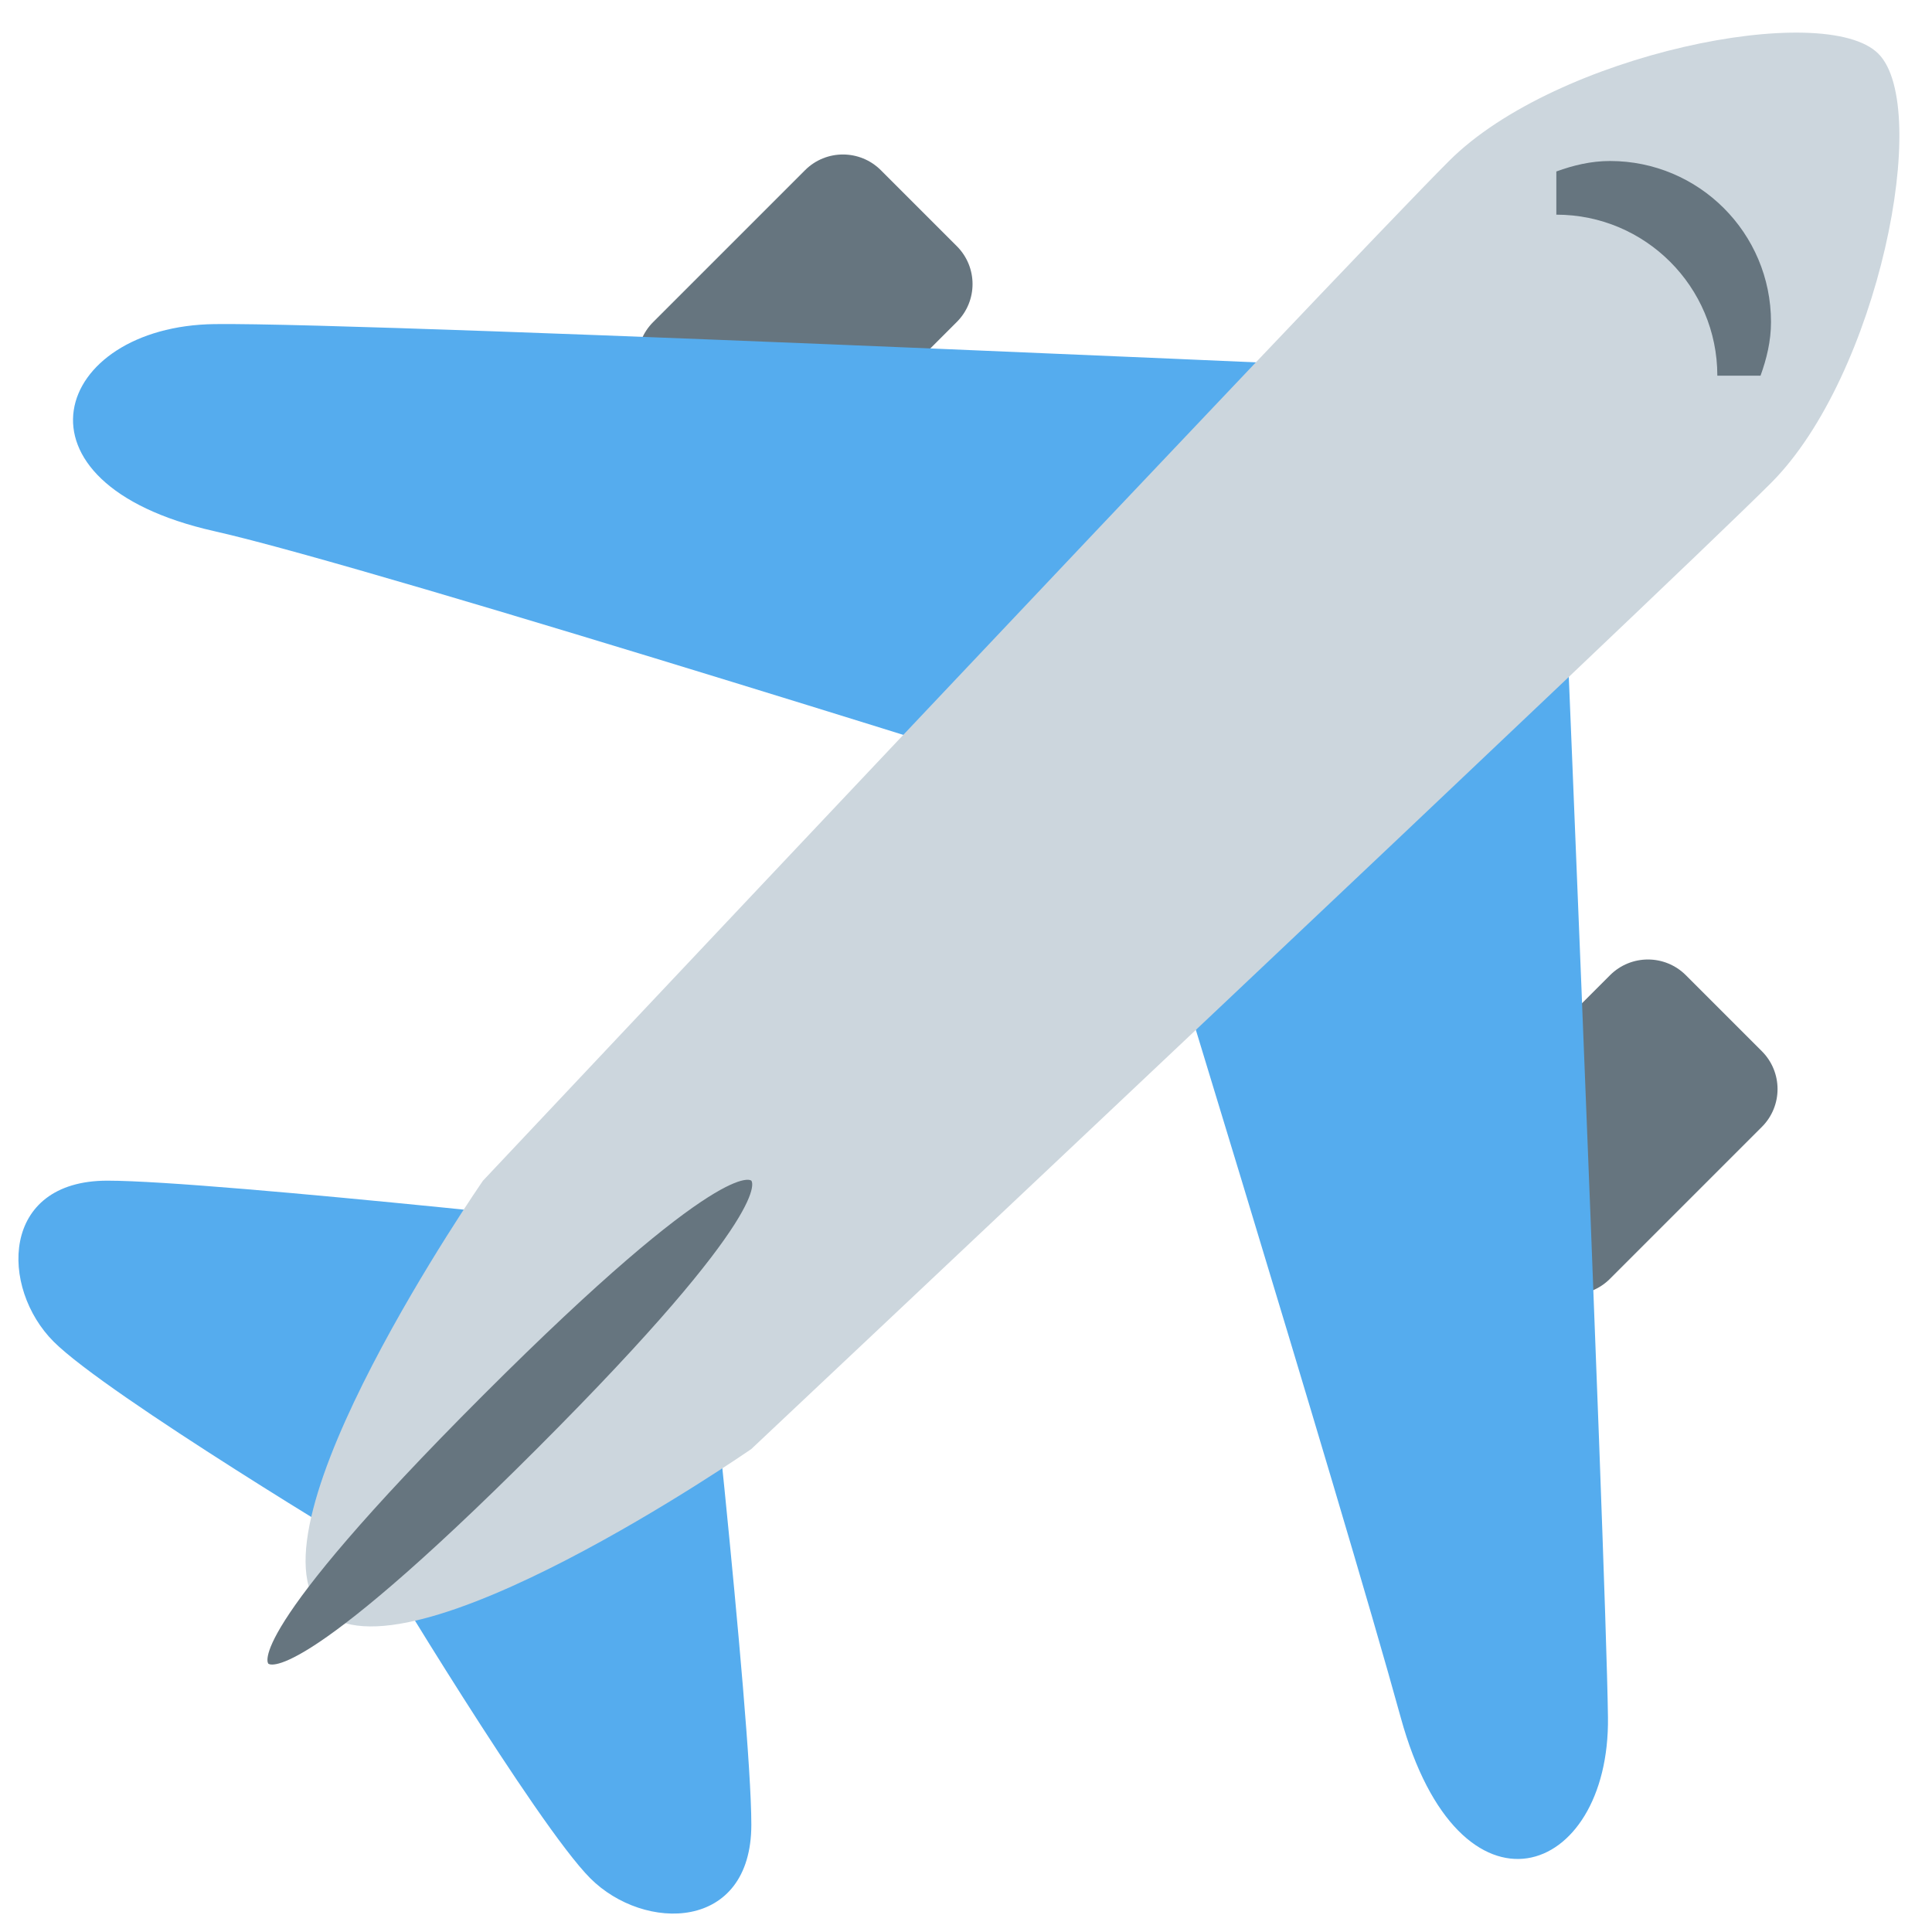
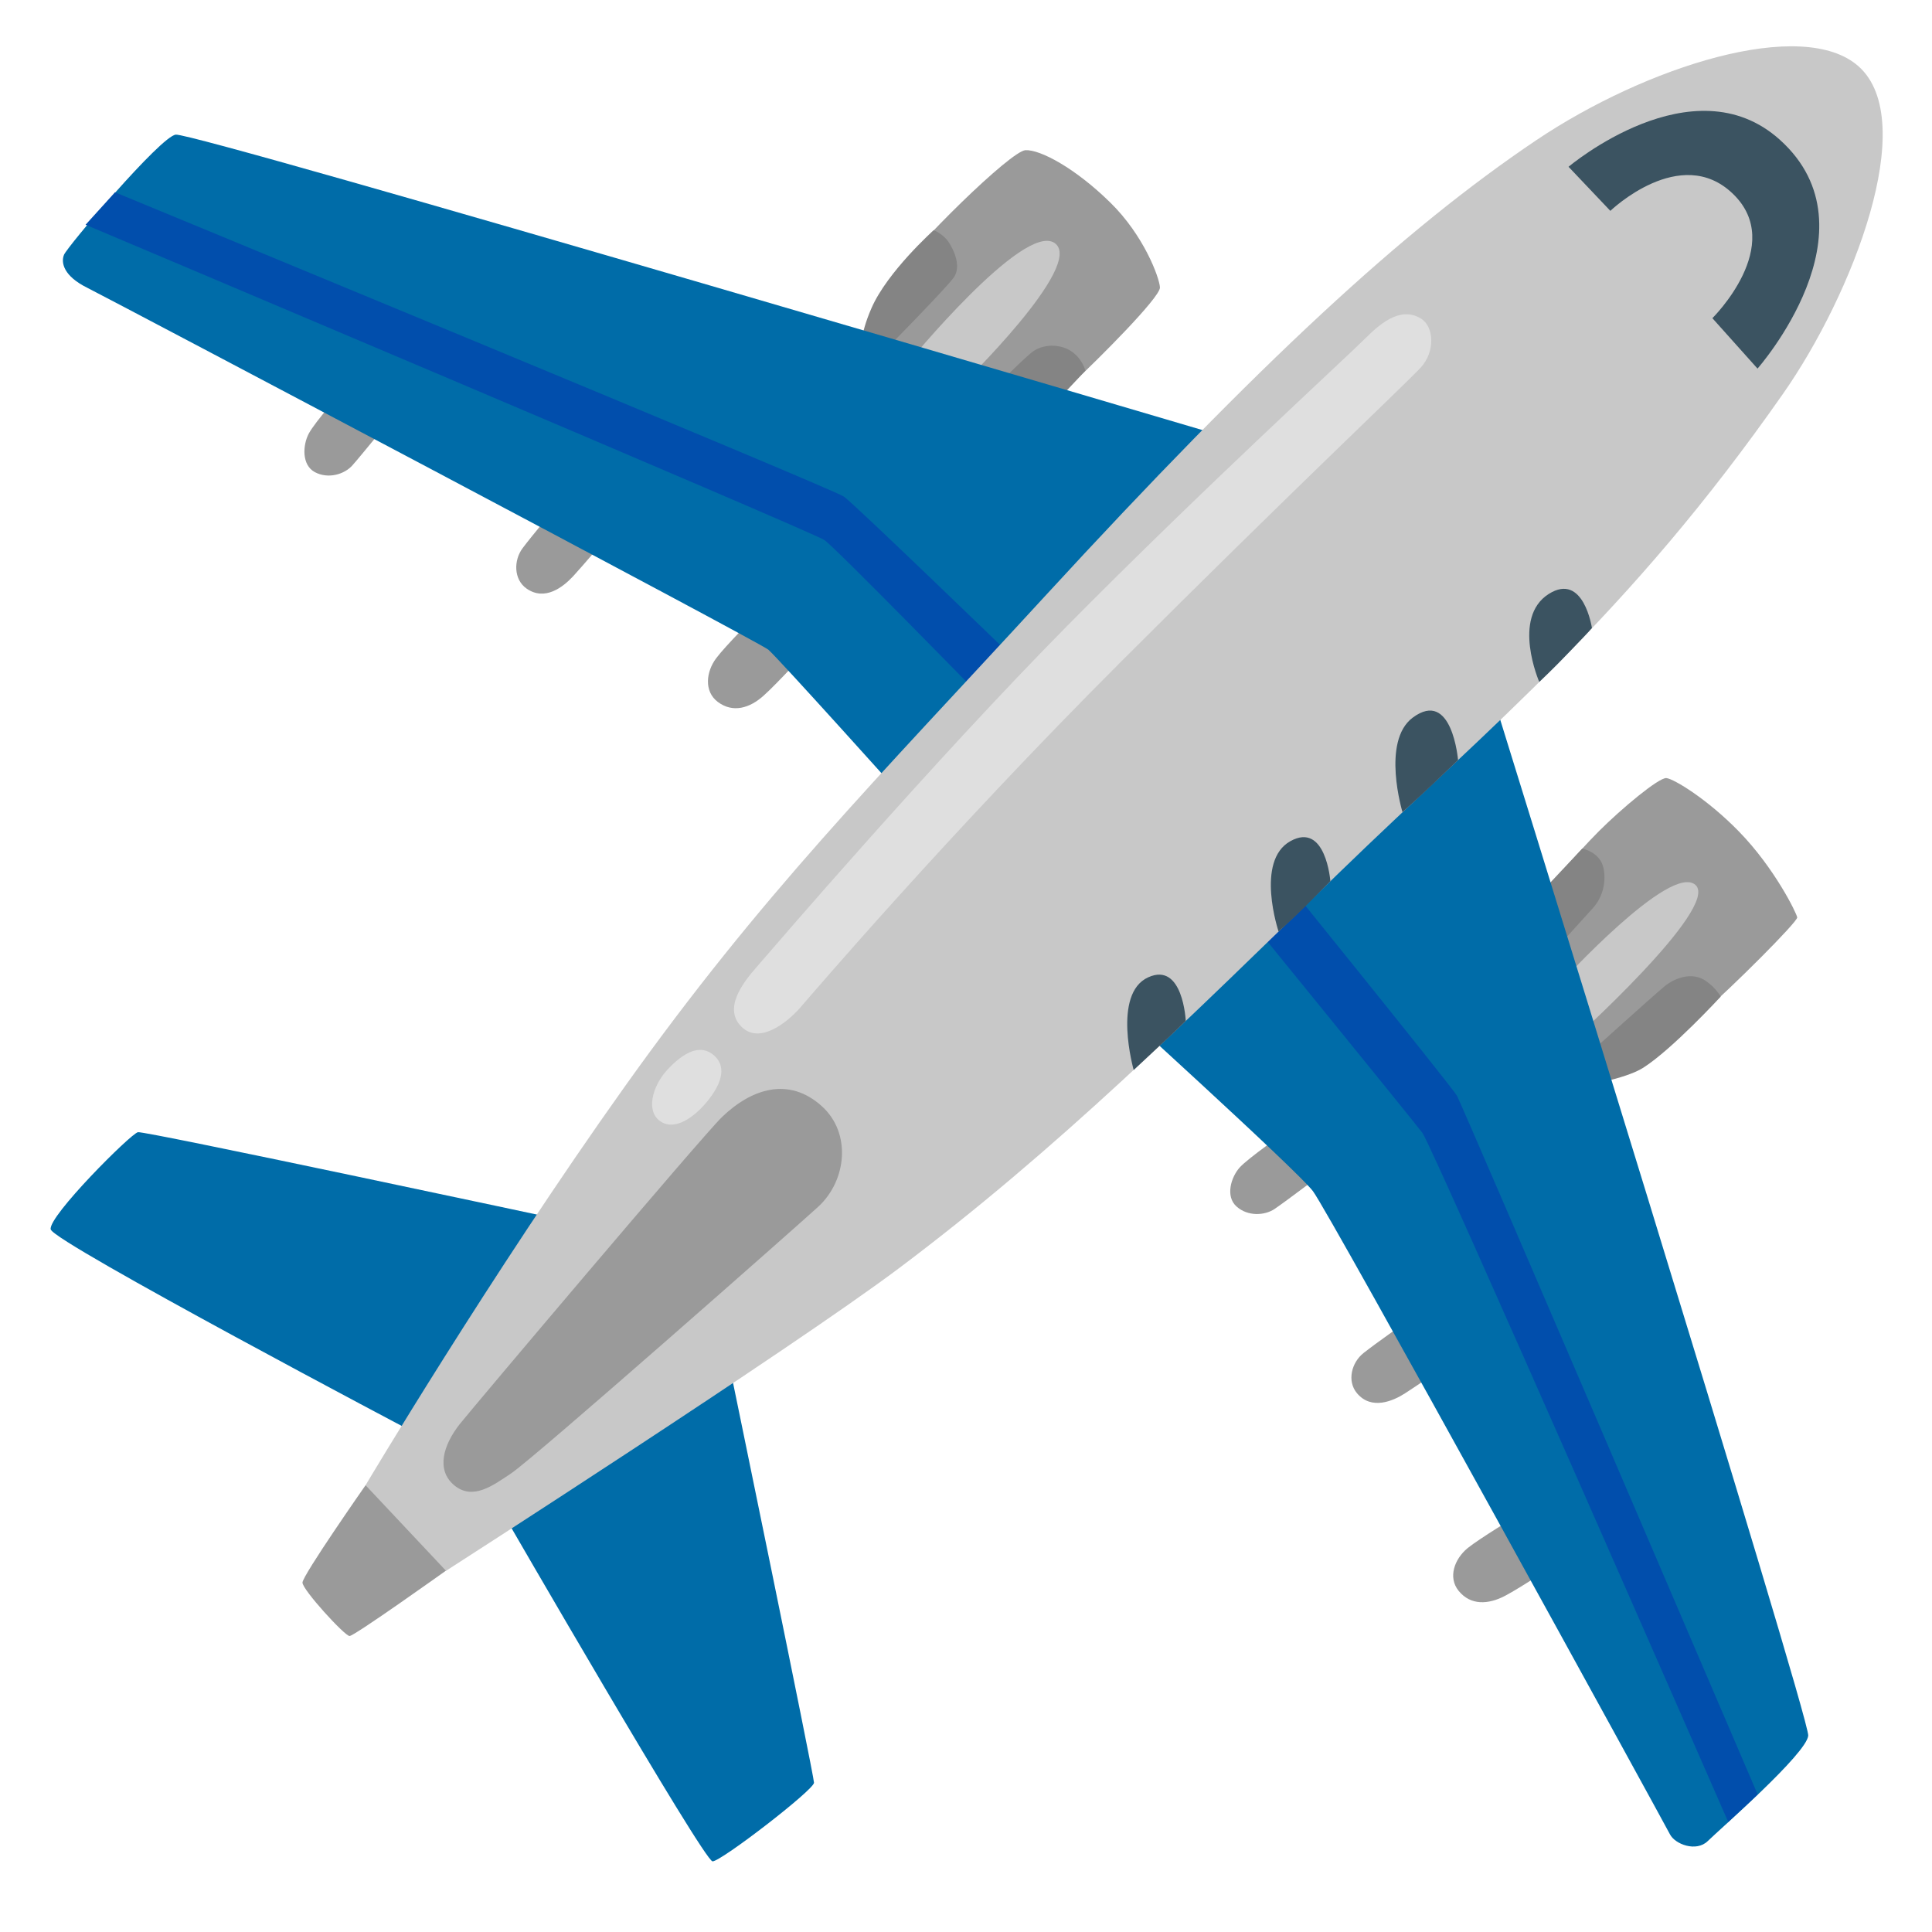
- <svg xmlns="http://www.w3.org/2000/svg" viewBox="0 0 36 36">
-   <path fill="#66757F" d="M30 23.828c-.391.392-1.023.392-1.414 0l-1.414-1.414c-.392-.391-.392-1.024 0-1.414L30 18.172c.391-.391 1.023-.391 1.414 0l1.414 1.414c.392.391.392 1.024 0 1.414L30 23.828zm-15-15c-.391.392-1.023.392-1.414 0l-1.414-1.414c-.392-.391-.392-1.023 0-1.414L15 3.172c.391-.391 1.023-.391 1.414 0l1.414 1.414c.392.391.392 1.023 0 1.414L15 8.828z" />
-   <path fill="#55ACEE" d="M2 22c2 0 11 1 11 1s1 9 1 11-2 2-3 1-4-6-4-6-5-3-6-4-1-3 1-3zM4 6.039C7 6 29 7 29 7s.924 22 .962 25c.038 3-2.763 4.002-3.862.001S21 15 21 15 7.045 10.583 3.995 9.898C0 9 .999 6.077 4 6.039z" />
-   <path fill="#CCD6DD" d="M27 3c2-2 7-3 8-2s0 6-2 8-19 18-19 18-6.5 4.5-8 3 3-8 3-8S25 5 27 3z" />
-   <path fill="#66757F" d="M14 22s.5.5-4 5-5 4-5 4-.5-.5 4-5 5-4 5-4zM29 4c1.657 0 3 1.343 3 3h.805c.114-.315.195-.645.195-1 0-1.657-1.343-3-3-3-.355 0-.685.081-1 .195V4z" />
+ <svg xmlns="http://www.w3.org/2000/svg" version="1.1" id="Layer_2" x="0px" y="0px" viewBox="0 0 128 128" style="enable-background:new 0 0 128 128;" xml:space="preserve">
+   <path style="fill:#006CA8;" d="M37.08,80.79c0,0-27.47-5.87-27.94-5.78c-0.47,0.09-5.97,5.59-5.78,6.44  C3.55,82.31,27.61,95,27.61,95l6.91-7.29L37.08,80.79z" />
+   <path style="fill:#006CA8;" d="M33.29,100.21c0,0,13.35,23.11,13.92,23.11s6.72-4.74,6.72-5.21c0-0.47-5.68-28.03-5.68-28.03  l-9.76,1.14L33.29,100.21z" />
+   <path style="fill:#9A9A9A;" d="M22.79,25.78c0,0-1.92,2.17-2.33,2.94s-0.48,2.09,0.4,2.56c0.88,0.47,1.95,0.15,2.48-0.44  c0.53-0.59,3.14-3.8,3.14-3.8S23.02,25.6,22.79,25.78z" />
+   <path style="fill:#9A9A9A;" d="M36.81,33.63c0,0-1.55,1.84-2.18,2.68c-0.61,0.81-0.6,2.08,0.25,2.68c1.22,0.86,2.43-0.1,3.09-0.81  c0.61-0.66,2.33-2.68,2.33-2.68L36.81,33.63z" />
+   <path style="fill:#9A9A9A;" d="M50.08,40.77c0,0-2.03,2.03-2.63,2.84c-0.67,0.89-0.82,2.19,0.1,2.89c1.01,0.76,2.13,0.41,3.04-0.41  c0.91-0.81,2.94-3.04,2.94-3.04L50.08,40.77z" />
+   <path style="fill:#9A9A9A;" d="M85.11,75.05c0,0-2.38,1.65-2.97,2.29c-0.58,0.64-0.97,1.92-0.22,2.59c0.74,0.67,1.86,0.61,2.52,0.17  c0.66-0.44,3.96-2.93,3.96-2.93S85.38,74.94,85.11,75.05z" />
+   <path style="fill:#9A9A9A;" d="M93.13,87.61c0,0-1.97,1.38-2.79,2.03c-0.8,0.63-1.11,1.86-0.44,2.66c0.95,1.14,2.38,0.53,3.19,0.01  c0.76-0.48,2.94-2,2.94-2L93.13,87.61z" />
+   <path style="fill:#9A9A9A;" d="M100.47,100.45c0,0-2.45,1.48-3.24,2.12c-0.86,0.71-1.32,1.93-0.59,2.83c0.8,0.98,1.97,0.9,3.05,0.34  s3.58-2.24,3.58-2.24L100.47,100.45z" />
+   <path style="fill:#9A9A9A;" d="M57.27,23.73c0,0-0.35-2.33,1.54-4.96c1.89-2.63,8.16-8.77,9.13-8.82s3.29,1.18,5.62,3.47  c2.22,2.17,3.25,4.96,3.29,5.62c0.04,0.66-4.34,5-5.48,6.05c-1.14,1.05-4.21,4.47-4.21,4.47L57.27,23.73z" />
+   <path style="fill:#C8C8C8;" d="M60.13,24.08c0,0,7.68-9.39,9.74-7.98c2.08,1.42-6.23,9.48-6.23,9.48L60.13,24.08z" />
+   <path style="fill:#848484;" d="M58.37,23.48c0,0,4.35-4.41,4.83-5.11c0.48-0.7,0.04-1.75-0.35-2.33c-0.39-0.57-0.99-0.79-0.99-0.79  s-3.07,2.75-4.12,5.16c-0.82,1.87-0.68,2.82-0.68,2.82L58.37,23.48z" />
+   <path style="fill:#848484;" d="M65.86,25.75c0,0,1.65-1.71,2.48-2.39c0.75-0.61,1.86-0.55,2.52-0.16c0.85,0.5,1.05,1.36,1.05,1.36  l-3.06,3.25L65.86,25.75z" />
+   <path style="fill:#9A9A9A;" d="M101.96,59.45c0,0,2.51-2.92,3.97-4.38c1.51-1.51,3.97-3.56,4.47-3.52c0.5,0.05,2.71,1.39,4.79,3.52  c2.37,2.42,3.84,5.43,3.88,5.71c0.05,0.27-4.38,4.7-6.35,6.39c-1.41,1.21-10.18,4.79-10.18,4.34  C102.56,71.05,101.96,59.45,101.96,59.45z" />
+   <path style="fill:#C8C8C8;" d="M103.41,65.1c0,0,7.26-7.96,8.92-6.47c1.66,1.49-8.31,10.45-8.31,10.45L103.41,65.1z" />
+   <path style="fill:#848484;" d="M102.87,63.1c0,0,2.07-2.28,2.65-2.92c0.94-1.03,0.88-2.41,0.6-3.01c-0.36-0.77-1.29-0.95-1.29-0.95  l-3.45,3.67L102.87,63.1z" />
+   <path style="fill:#848484;" d="M105.38,69.71c0,0,4.16-3.75,4.87-4.34c0.71-0.59,1.86-1.01,2.77-0.38c0.68,0.47,0.98,1.04,0.98,1.04  s-3.2,3.48-5.13,4.71c-1.21,0.77-4.07,1.21-4.07,1.21L105.38,69.71z" />
+   <path style="fill:#006CA8;" d="M11.65,8.92C10.67,9,4.46,16.34,4.24,16.88s0,1.42,1.53,2.18C7.29,19.82,50.24,42.5,50.9,43.04  c0.65,0.55,9.16,10.03,9.16,10.03s21.04-14.5,20.93-14.93c-0.11-0.44-0.76-9.48-0.76-9.48S13.07,8.81,11.65,8.92z" />
+   <path style="fill:#006CA8;" d="M73.03,65.83c0,0,12.86,11.66,13.95,13.08c1.09,1.42,23.33,41.97,23.66,42.62  c0.33,0.65,1.74,1.2,2.51,0.44s6.54-5.78,6.65-6.98c0.11-1.2-21.37-70.42-21.37-70.42l-16.57,6L73.03,65.83z" />
+   <path style="fill:#014EAC;" d="M66.81,43.26c0,0-10.14-9.81-10.9-10.36C55.15,32.36,7.62,12.74,7.62,12.74l-1.95,2.15  c0,0,48.18,20.35,48.95,20.89c0.77,0.54,10.2,10.2,10.2,10.2L66.81,43.26z" />
+   <path style="fill:#014EAC;" d="M82.4,60.45c0,0,11.17,13.72,11.84,14.61s20.26,45.65,20.26,45.65l1.95-1.82  c0,0-19.57-45.67-19.92-46.29c-0.35-0.62-13.36-16.7-13.36-16.7L82.4,60.45z" />
+   <path style="fill:#9A9A9A;" d="M24.22,98.4c0,0-4.18,5.98-4.18,6.45c0,0.48,2.8,3.54,3.12,3.54s6.4-4.34,6.4-4.34l-0.85-4.34  L24.22,98.4z" />
+   <path style="fill:#C8C8C8;" d="M24.22,98.4c0,0,8.28-13.93,17.15-26.38c9.11-12.79,16.5-20.16,27.86-32.52  c14.25-15.5,23.74-24.28,32.52-30.19c7.28-4.9,17.68-8.22,21.39-4.91c4.07,3.64-0.42,15.12-4.99,21.66  c-10.37,14.84-19.27,21.9-29.48,31.81c-10.07,9.77-18.58,18.25-29.12,26.16c-7.1,5.33-30,20.04-30,20.04L24.22,98.4z" />
+   <path style="fill:#3B5361;" d="M103.92,11.05l2.77,2.92c0,0,4.64-4.47,8.11-1.14c3.56,3.41-1.35,8.25-1.35,8.25l2.99,3.34  c0,0,8.11-9.18,1.49-15.15C112.17,4.07,103.92,11.05,103.92,11.05z" />
+   <path style="fill:#9A9A9A;" d="M47.84,74c-1.29,1.24-16.53,19.28-17.38,20.35c-1.09,1.38-1.59,3.04-0.36,4.06  c1.23,1.01,2.56,0.01,3.77-0.8c1.52-1.01,19.18-16.59,20.35-17.67c1.88-1.74,2.2-4.88,0.22-6.66C52.26,71.32,49.8,72.12,47.84,74z" />
+   <path style="fill:#DFDFDF;" d="M47.29,69.91c-0.87-0.75-1.95-0.25-3.09,0.98c-0.98,1.07-1.43,2.73-0.45,3.4  c0.98,0.67,2.28-0.31,3.09-1.3C47.65,72.01,48.27,70.76,47.29,69.91z" />
+   <path style="fill:#DFDFDF;" d="M50.11,64.09c-0.9,1.03-2.21,2.73-0.98,3.94c1.21,1.19,3.04-0.32,3.84-1.22  c0.79-0.9,9.84-11.52,21.29-22.96c11.18-11.18,18.7-18.25,19.86-19.49c0.98-1.05,0.89-2.72,0.03-3.25  c-1.02-0.63-2.15-0.23-3.55,1.17c-1.4,1.4-10.9,10.09-19.86,19.15S51.23,62.8,50.11,64.09z" />
+   <path style="fill:#3B5361;" d="M105.47,41.61c0,0-0.55-3.72-2.86-2.26c-2.48,1.57-0.63,5.83-0.63,5.83s0.93-0.87,1.92-1.91  C104.72,42.42,105.2,41.92,105.47,41.61z" />
+   <path style="fill:#3B5361;" d="M96.6,50.36c0,0-0.39-4.77-3.01-2.81c-2.09,1.57-0.67,6.26-0.67,6.26s1.2-1.09,1.98-1.83  C95.69,51.23,96.6,50.36,96.6,50.36z" />
+   <path style="fill:#3B5361;" d="M88.14,58.38c0,0-0.3-3.96-2.65-2.65c-2.35,1.31-0.78,5.99-0.78,5.99s1.04-0.94,1.74-1.64  S88.14,58.38,88.14,58.38z" />
+   <path style="fill:#3B5361;" d="M78.56,67.64c0,0-0.18-3.94-2.49-2.89c-2.4,1.09-0.96,6.14-0.96,6.14s1.17-1.09,1.82-1.7  C77.59,68.59,78.56,67.64,78.56,67.64z" />
</svg>
